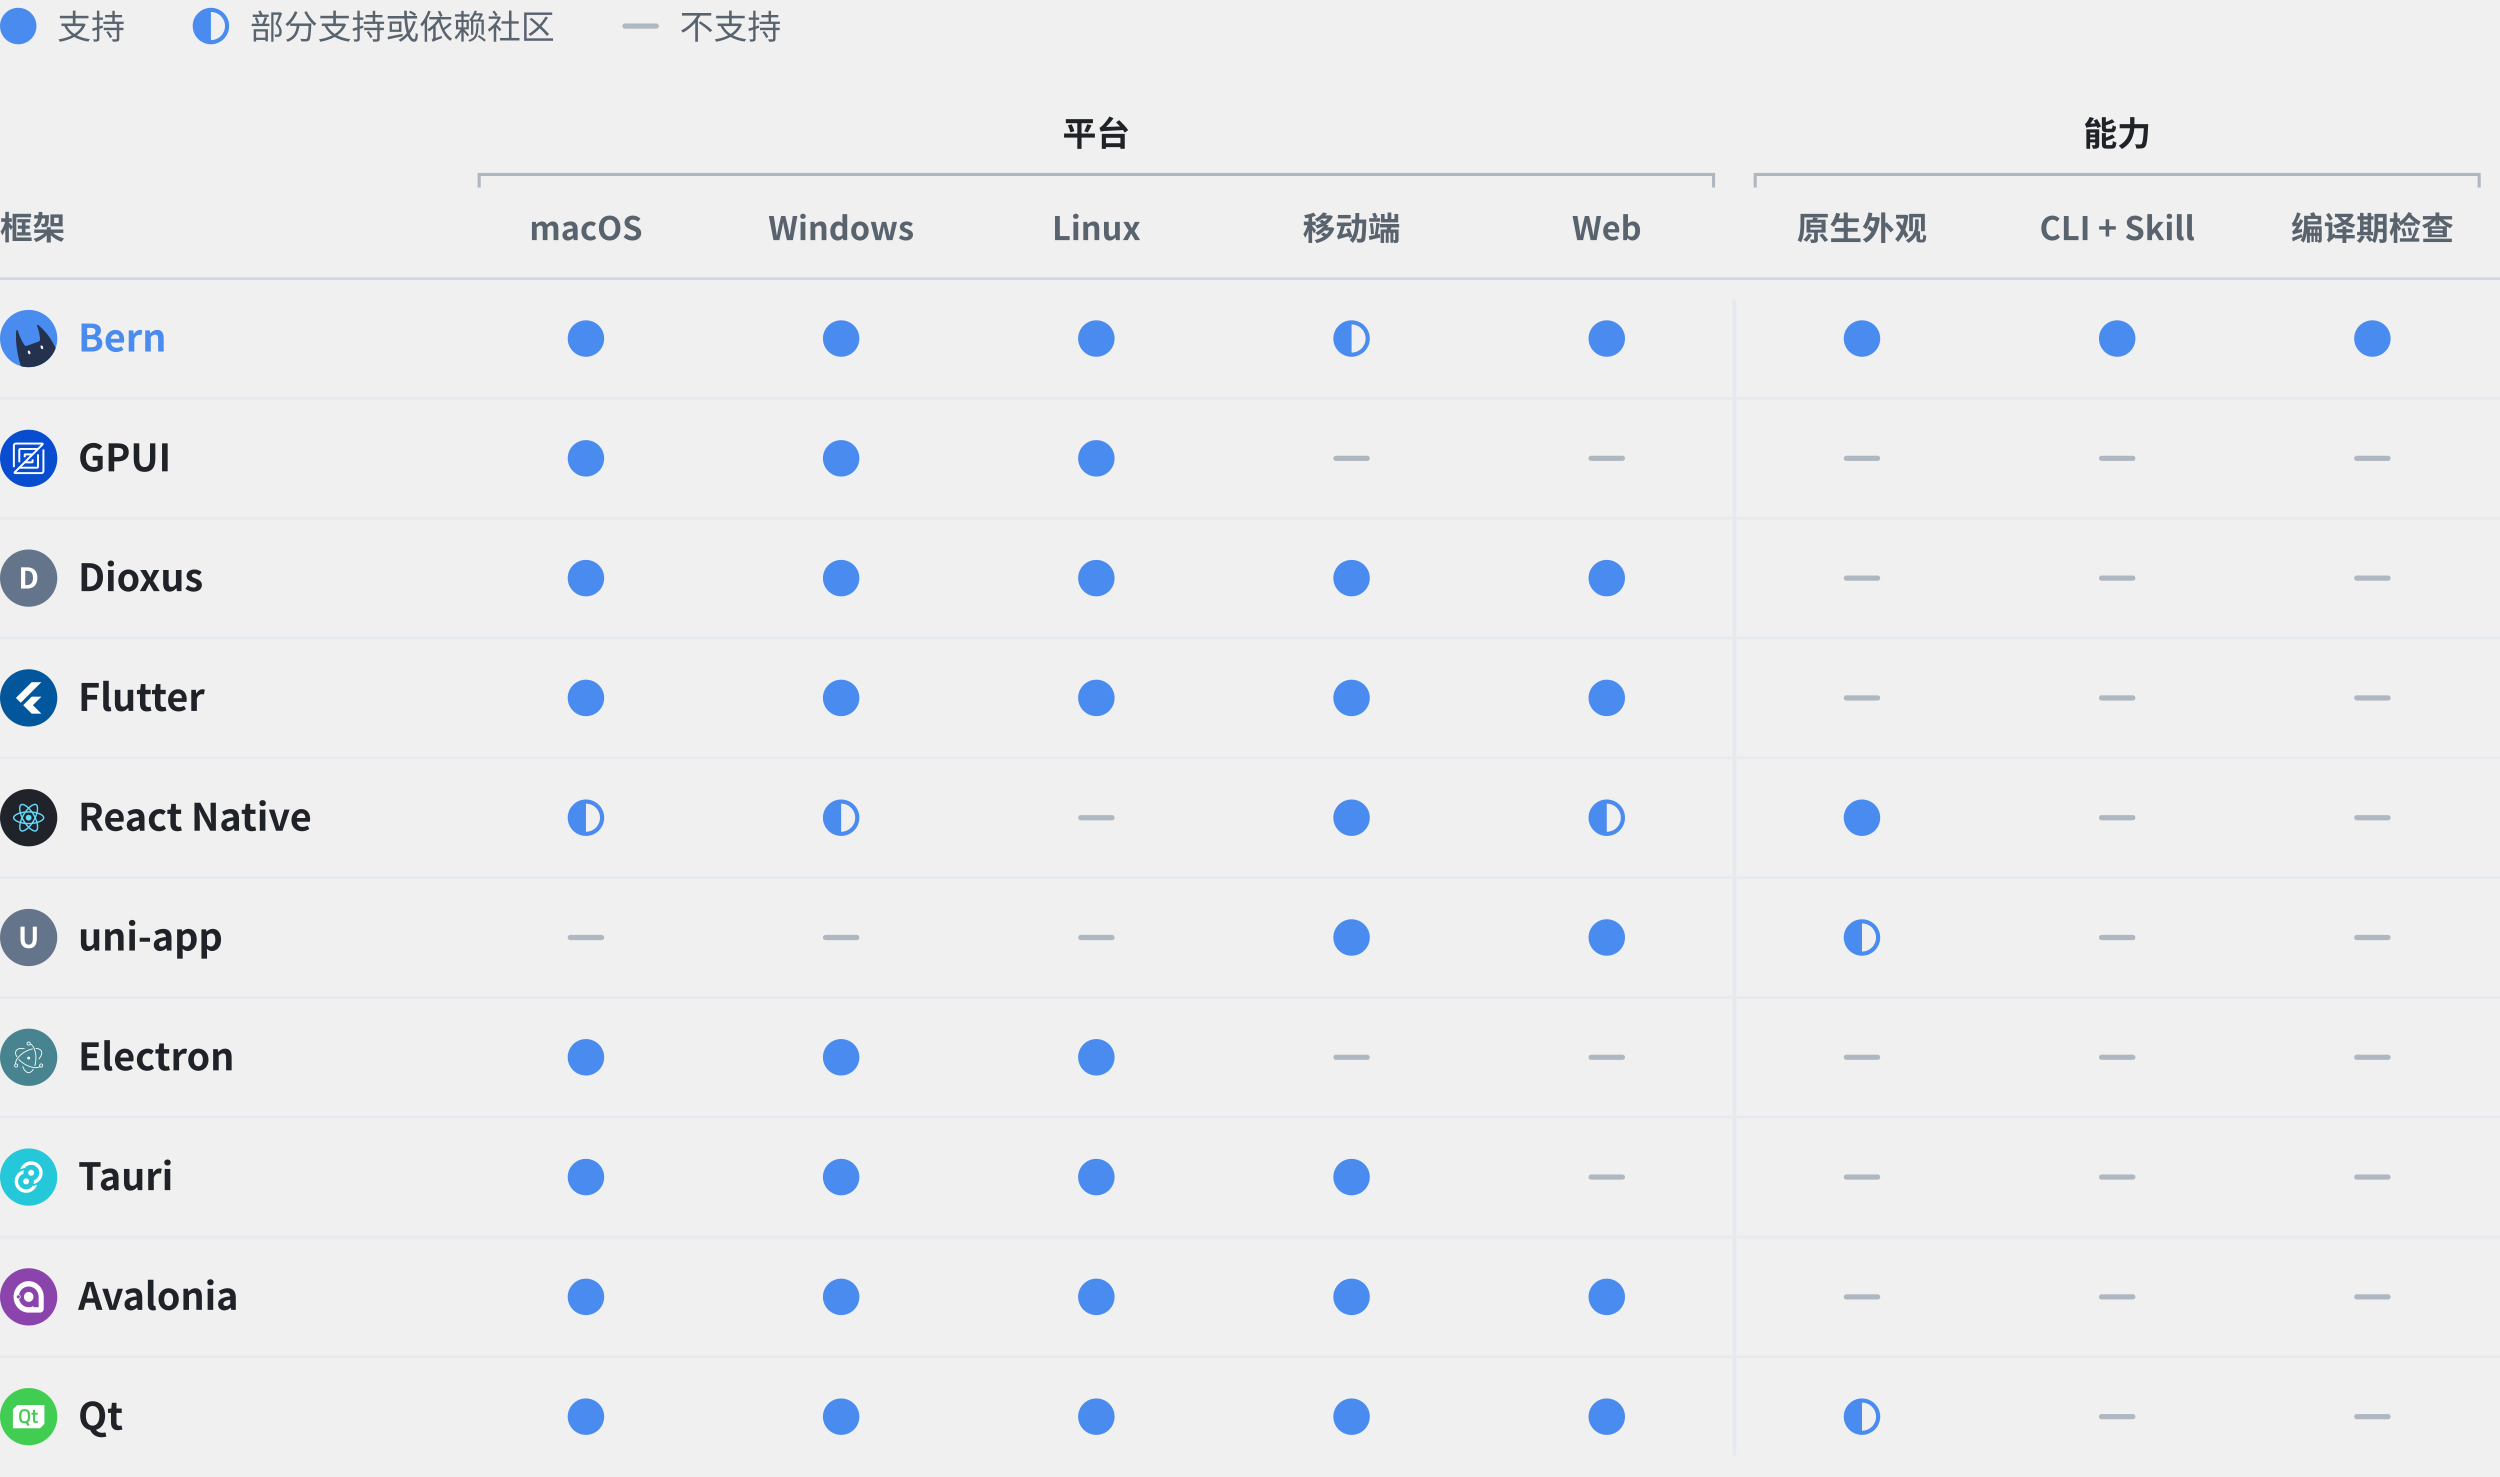
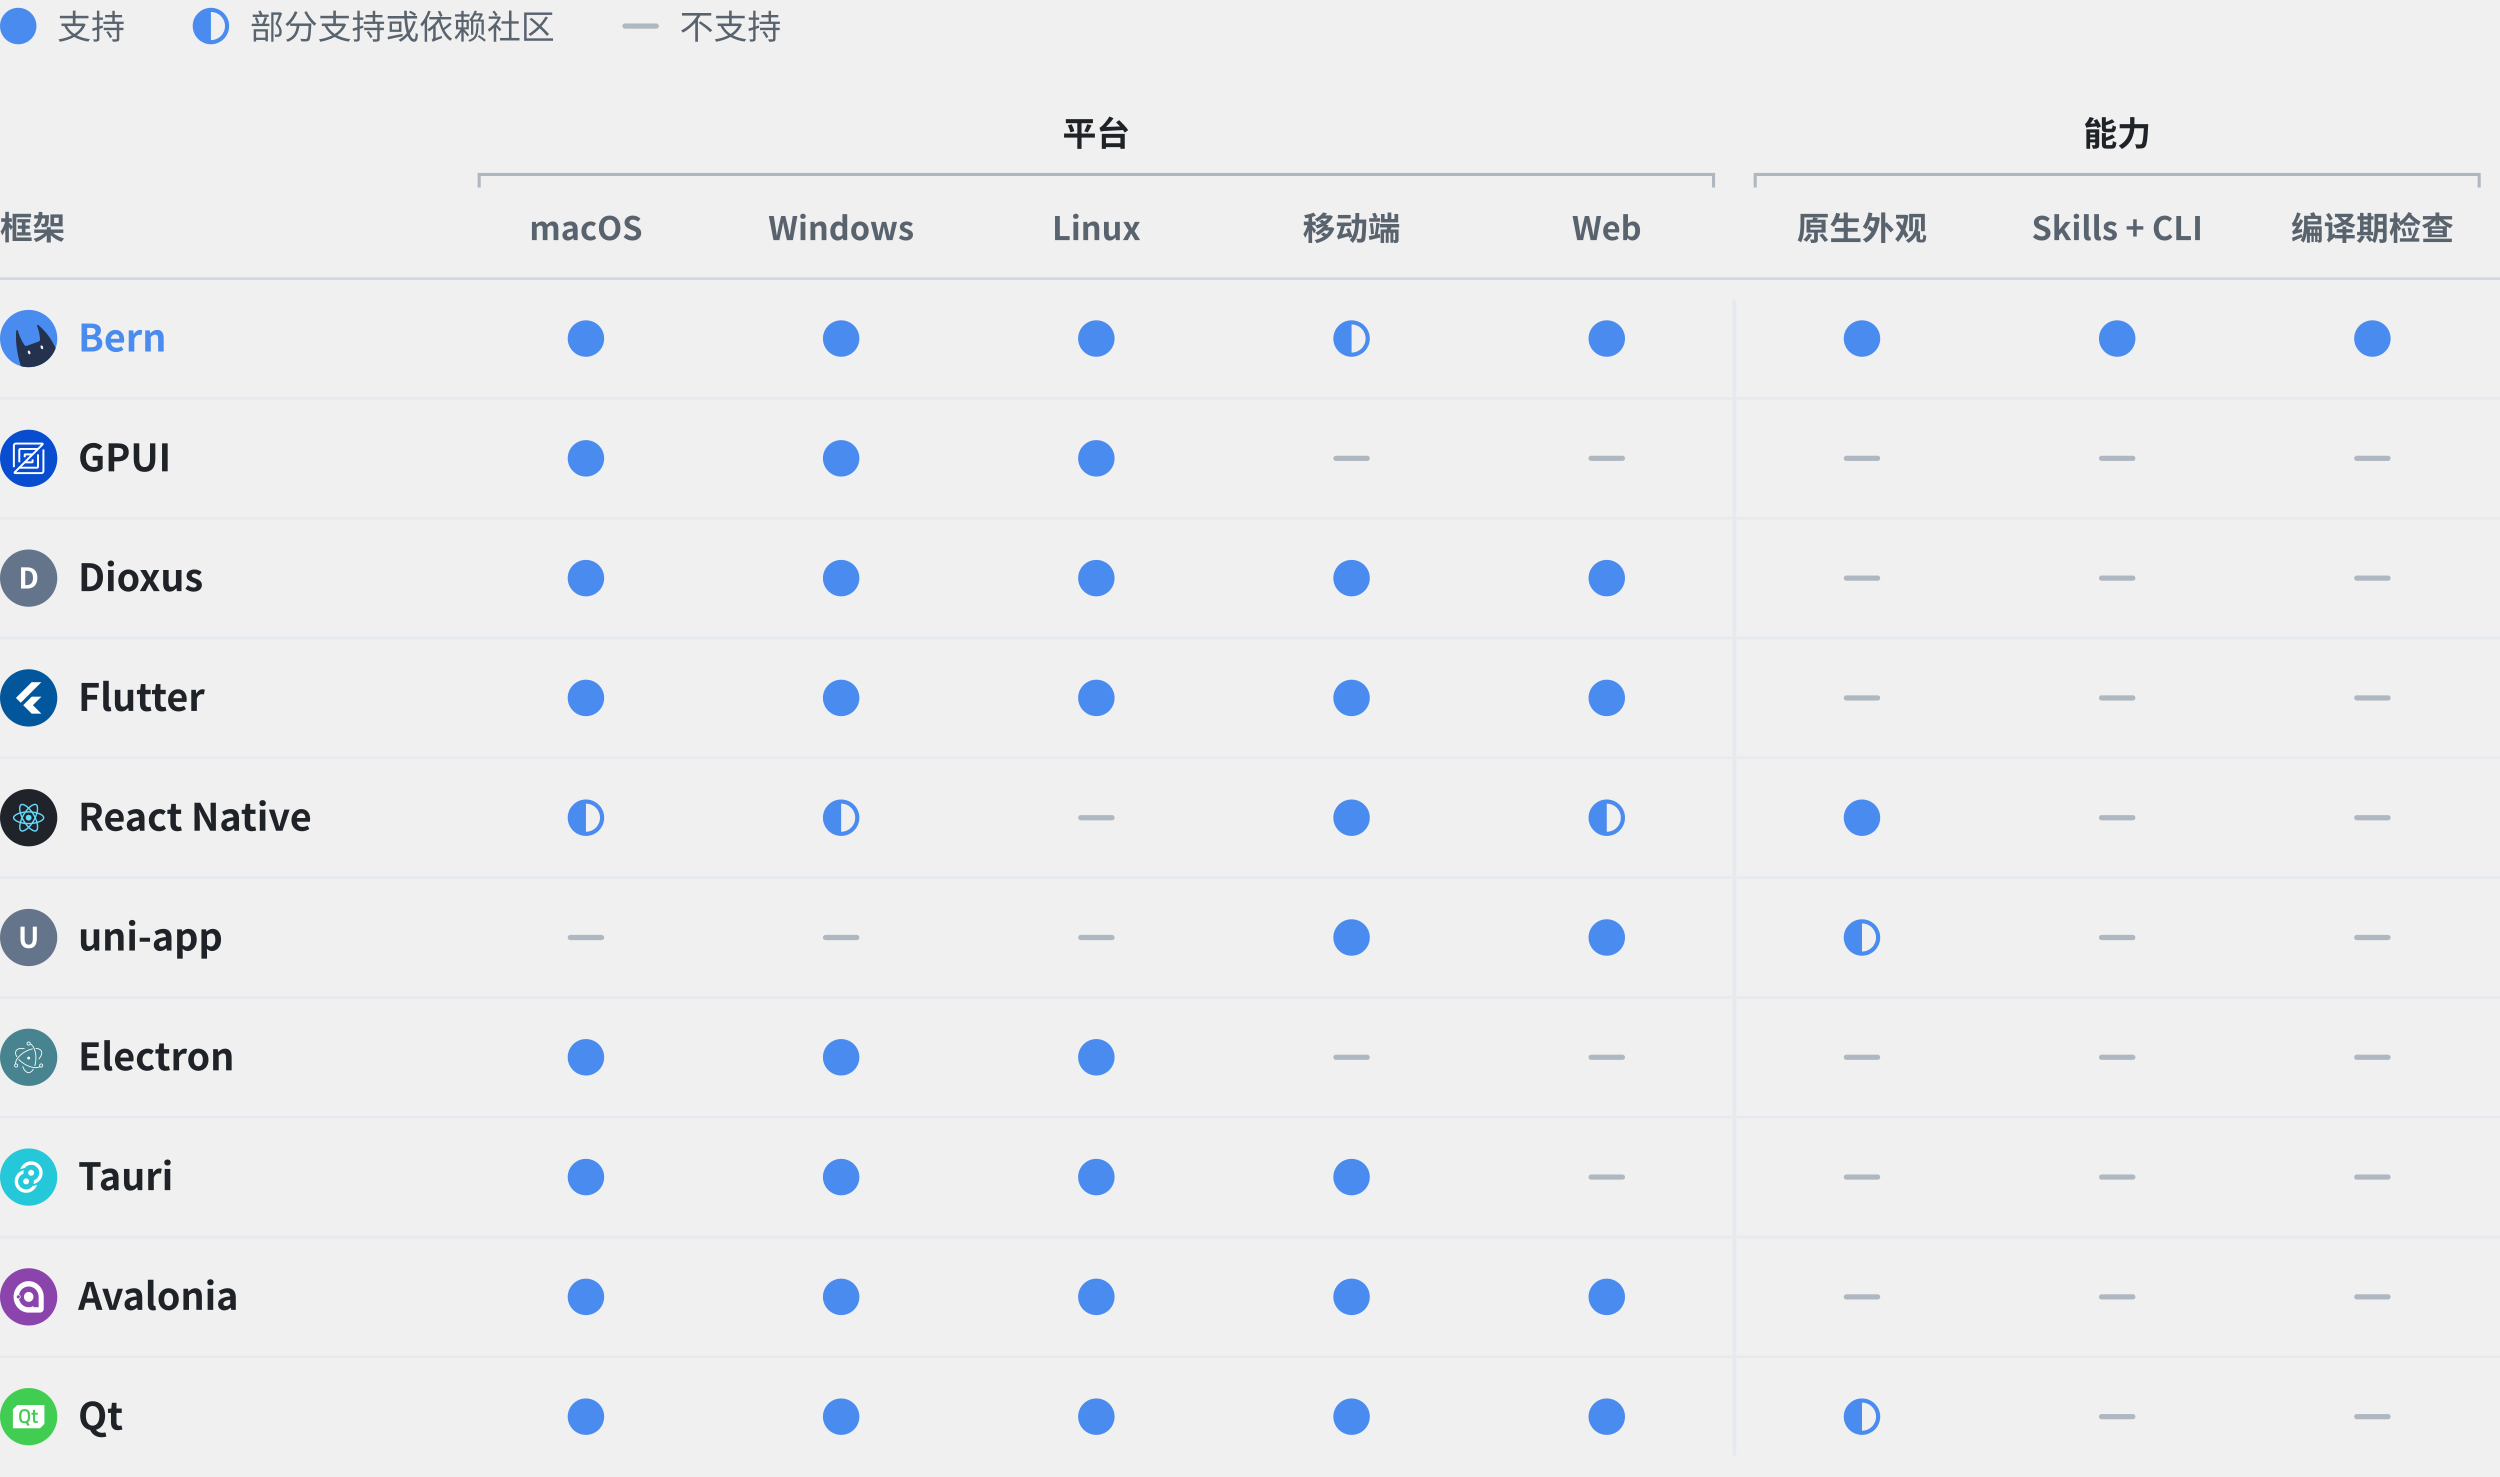
<svg xmlns="http://www.w3.org/2000/svg" viewBox="0 0 960 567" width="960" height="567" font-family="-apple-system, BlinkMacSystemFont, 'Segoe UI', 'PingFang SC', 'Hiragino Sans GB', 'Microsoft YaHei', 'Noto Sans CJK SC', 'Helvetica Neue', Arial, sans-serif">
  <defs>
    <symbol id="bern-logo" viewBox="0 0 1024 1024">
      <defs>
        <clipPath id="bern-symbol-disc">
          <circle cx="512" cy="512" r="512" />
        </clipPath>
      </defs>
      <g clip-path="url(#bern-symbol-disc)">
        <rect width="1024" height="1024" fill="#4A8BEF" />
        <path fill="#24324D" d="M 290.4 372.1 C 270.7 579.3 309.8 827.6 392.0 1060.0 L 1100 1100 L 1060.0 880.0 C 1013.0 692.2 904.4 451.5 684.3 270.5 A 14 14 0 0 0 662.4 286.5 C 693.7 364.2 711.6 444.8 715.3 529.4 A 36 36 0 0 1 691.6 564.9 C 620.6 590.7 549.5 616.5 478.5 642.4 A 36 36 0 0 1 436.0 628.1 C 383.8 547.6 344.6 461.1 317.8 369.5 A 14 14 0 0 0 290.4 372.1 Z" />
        <ellipse rx="22" ry="36" fill="#E8F4FF" transform="translate(520 760) rotate(-20)" />
        <ellipse rx="22" ry="36" fill="#E8F4FF" transform="translate(748 668) rotate(-20)" />
      </g>
    </symbol>
  </defs>
  <circle cx="7.0" cy="10.0" r="7" fill="#4A8BEF" />
  <text x="22" y="15" font-size="13" fill="#59636E">支持</text>
  <circle cx="81.0" cy="10.0" r="6.2" fill="none" stroke="#4A8BEF" stroke-width="1.6" />
  <path d="M81.0 3.8 A6.2 6.2 0 0 0 81.0 16.2 Z" fill="#4A8BEF" />
  <text x="96.0" y="15" font-size="13" fill="#59636E">部分支持或依赖社区</text>
  <line x1="240.0" y1="10.0" x2="252.0" y2="10.0" stroke="#AFB8C1" stroke-width="2" stroke-linecap="round" />
  <text x="261.0" y="15" font-size="13" fill="#59636E">不支持</text>
  <text x="421.0" y="56.0" font-size="13" font-weight="700" fill="#1F2328" text-anchor="middle">平台</text>
  <path d="M184.0 72 v-5 h474.0 v5" fill="none" stroke="#AFB8C1" stroke-width="1.2" />
  <text x="813.0" y="56.0" font-size="13" font-weight="700" fill="#1F2328" text-anchor="middle">能力</text>
  <path d="M674.0 72 v-5 h278.0 v5" fill="none" stroke="#AFB8C1" stroke-width="1.2" />
  <text x="225.0" y="92.2" font-size="12.5" fill="#59636E" font-weight="600" text-anchor="middle">macOS</text>
  <text x="323.0" y="92.2" font-size="12.5" fill="#59636E" font-weight="600" text-anchor="middle">Windows</text>
  <text x="421.0" y="92.2" font-size="12.5" fill="#59636E" font-weight="600" text-anchor="middle">Linux</text>
  <text x="519.0" y="92.2" font-size="12.5" fill="#59636E" font-weight="600" text-anchor="middle">移动端</text>
  <text x="617.0" y="92.2" font-size="12.5" fill="#59636E" font-weight="600" text-anchor="middle">Web</text>
  <text x="715.0" y="92.2" font-size="12.5" fill="#59636E" font-weight="600" text-anchor="middle">原生外观</text>
-   <text x="813.0" y="92.2" font-size="12.5" fill="#59636E" font-weight="600" text-anchor="middle">CLI + Skill</text>
+   <text x="813.0" y="92.2" font-size="12.5" fill="#59636E" font-weight="600" text-anchor="middle">Skills + CLI</text>
  <text x="911.0" y="92.2" font-size="12.5" fill="#59636E" font-weight="600" text-anchor="middle">编译期检查</text>
  <text x="0.0" y="92.0" font-size="12.5" font-weight="700" fill="#59636E">框架</text>
  <line x1="0" y1="107.0" x2="960" y2="107.0" stroke="#D0D7DE" />
  <use href="#bern-logo" x="0.0" y="119.0" width="22.0" height="22.0" />
  <text x="30" y="135" font-size="14.5" font-weight="700" fill="#4A8BEF">Bern</text>
  <circle cx="225.0" cy="130.0" r="7" fill="#4A8BEF" />
  <circle cx="323.0" cy="130.0" r="7" fill="#4A8BEF" />
  <circle cx="421.0" cy="130.0" r="7" fill="#4A8BEF" />
  <circle cx="519.0" cy="130.0" r="6.2" fill="none" stroke="#4A8BEF" stroke-width="1.6" />
  <path d="M519.0 123.8 A6.2 6.2 0 0 0 519.0 136.2 Z" fill="#4A8BEF" />
  <circle cx="617.0" cy="130.0" r="7" fill="#4A8BEF" />
  <circle cx="715.0" cy="130.0" r="7" fill="#4A8BEF" />
  <circle cx="813.0" cy="130.0" r="7" fill="#4A8BEF" />
  <circle cx="911.0" cy="130.0" r="7" fill="#4A8BEF" />
  <line x1="0" y1="153.0" x2="960" y2="153.0" stroke="#E6EAEF" />
  <circle cx="11.0" cy="176.0" r="11.0" fill="#084CCF" />
  <path d="M2.25 1.5a.75.75 0 0 0-.75.75v16.5H0V2.25A2.25 2.25 0 0 1 2.25 0h20.095c1.002 0 1.504 1.212.795 1.92L10.764 14.298h3.486V12.75h1.5v1.922a1.125 1.125 0 0 1-1.125 1.125H9.264l-2.578 2.578h11.689V9h1.5v9.375a1.5 1.5 0 0 1-1.5 1.5H5.185L2.562 22.5H21.75a.75.75 0 0 0 .75-.75V5.25H24v16.5A2.25 2.25 0 0 1 21.75 24H1.655C.653 24 .151 22.788.86 22.08L13.19 9.75H9.75v1.5h-1.5V9.375A1.125 1.125 0 0 1 9.375 8.25h5.314l2.625-2.625H5.625V15h-1.5V5.625a1.5 1.5 0 0 1 1.5-1.5h13.19L21.438 1.5z" fill="#FFFFFF" transform="translate(4.95 169.95) scale(0.5042)" />
  <text x="30" y="181" font-size="14.5" font-weight="700" fill="#1F2328">GPUI</text>
  <circle cx="225.0" cy="176.0" r="7" fill="#4A8BEF" />
  <circle cx="323.0" cy="176.0" r="7" fill="#4A8BEF" />
  <circle cx="421.0" cy="176.0" r="7" fill="#4A8BEF" />
  <line x1="513.0" y1="176.0" x2="525.0" y2="176.0" stroke="#AFB8C1" stroke-width="2" stroke-linecap="round" />
  <line x1="611.0" y1="176.0" x2="623.0" y2="176.0" stroke="#AFB8C1" stroke-width="2" stroke-linecap="round" />
  <line x1="709.0" y1="176.0" x2="721.0" y2="176.0" stroke="#AFB8C1" stroke-width="2" stroke-linecap="round" />
  <line x1="807.0" y1="176.0" x2="819.0" y2="176.0" stroke="#AFB8C1" stroke-width="2" stroke-linecap="round" />
  <line x1="905.0" y1="176.0" x2="917.0" y2="176.0" stroke="#AFB8C1" stroke-width="2" stroke-linecap="round" />
  <line x1="0" y1="199.0" x2="960" y2="199.0" stroke="#E6EAEF" />
  <circle cx="11.0" cy="222.0" r="11.0" fill="#64748B" />
  <text x="11.0" y="226.0" text-anchor="middle" font-size="11.0" font-weight="700" fill="#FFFFFF">D</text>
  <text x="30" y="227" font-size="14.5" font-weight="700" fill="#1F2328">Dioxus</text>
  <circle cx="225.0" cy="222.0" r="7" fill="#4A8BEF" />
  <circle cx="323.0" cy="222.0" r="7" fill="#4A8BEF" />
  <circle cx="421.0" cy="222.0" r="7" fill="#4A8BEF" />
  <circle cx="519.0" cy="222.0" r="7" fill="#4A8BEF" />
  <circle cx="617.0" cy="222.0" r="7" fill="#4A8BEF" />
  <line x1="709.0" y1="222.0" x2="721.0" y2="222.0" stroke="#AFB8C1" stroke-width="2" stroke-linecap="round" />
  <line x1="807.0" y1="222.0" x2="819.0" y2="222.0" stroke="#AFB8C1" stroke-width="2" stroke-linecap="round" />
  <line x1="905.0" y1="222.0" x2="917.0" y2="222.0" stroke="#AFB8C1" stroke-width="2" stroke-linecap="round" />
  <line x1="0" y1="245.0" x2="960" y2="245.0" stroke="#E6EAEF" />
  <circle cx="11.0" cy="268.0" r="11.0" fill="#02569B" />
  <path d="M14.314 0L2.3 12 6 15.7 21.684.013h-7.357zm.014 11.072L7.857 17.53l6.47 6.47H21.7l-6.46-6.468 6.46-6.46h-7.37z" fill="#FFFFFF" transform="translate(4.95 261.95) scale(0.5042)" />
  <text x="30" y="273" font-size="14.5" font-weight="700" fill="#1F2328">Flutter</text>
  <circle cx="225.0" cy="268.0" r="7" fill="#4A8BEF" />
  <circle cx="323.0" cy="268.0" r="7" fill="#4A8BEF" />
  <circle cx="421.0" cy="268.0" r="7" fill="#4A8BEF" />
  <circle cx="519.0" cy="268.0" r="7" fill="#4A8BEF" />
  <circle cx="617.0" cy="268.0" r="7" fill="#4A8BEF" />
  <line x1="709.0" y1="268.0" x2="721.0" y2="268.0" stroke="#AFB8C1" stroke-width="2" stroke-linecap="round" />
  <line x1="807.0" y1="268.0" x2="819.0" y2="268.0" stroke="#AFB8C1" stroke-width="2" stroke-linecap="round" />
  <line x1="905.0" y1="268.0" x2="917.0" y2="268.0" stroke="#AFB8C1" stroke-width="2" stroke-linecap="round" />
  <line x1="0" y1="291.0" x2="960" y2="291.0" stroke="#E6EAEF" />
  <circle cx="11.0" cy="314.0" r="11.0" fill="#20232A" />
  <path d="M14.23 12.004a2.236 2.236 0 0 1-2.235 2.236 2.236 2.236 0 0 1-2.236-2.236 2.236 2.236 0 0 1 2.235-2.236 2.236 2.236 0 0 1 2.236 2.236zm2.648-10.69c-1.346 0-3.107.96-4.888 2.622-1.78-1.653-3.542-2.602-4.887-2.602-.41 0-.783.093-1.106.278-1.375.793-1.683 3.264-.973 6.365C1.98 8.917 0 10.42 0 12.004c0 1.59 1.99 3.097 5.043 4.03-.704 3.113-.39 5.588.988 6.38.32.187.69.275 1.102.275 1.345 0 3.107-.96 4.888-2.624 1.78 1.654 3.542 2.603 4.887 2.603.41 0 .783-.09 1.106-.275 1.374-.792 1.683-3.263.973-6.365C22.02 15.096 24 13.59 24 12.004c0-1.59-1.99-3.097-5.043-4.032.704-3.11.39-5.587-.988-6.38-.318-.184-.688-.277-1.092-.278zm-.005 1.09v.006c.225 0 .406.044.558.127.666.382.955 1.835.73 3.704-.054.46-.142.945-.25 1.44-.96-.236-2.006-.417-3.107-.534-.66-.905-1.345-1.727-2.035-2.447 1.592-1.48 3.087-2.292 4.105-2.295zm-9.77.02c1.012 0 2.514.808 4.11 2.28-.686.72-1.37 1.537-2.02 2.442-1.107.117-2.154.298-3.113.538-.112-.49-.195-.964-.254-1.42-.23-1.868.054-3.32.714-3.707.19-.09.4-.127.563-.132zm4.882 3.05c.455.468.91.992 1.36 1.564-.44-.02-.89-.034-1.345-.034-.46 0-.915.01-1.36.034.44-.572.895-1.096 1.345-1.565zM12 8.1c.74 0 1.477.034 2.202.093.406.582.802 1.203 1.183 1.86.372.64.71 1.29 1.018 1.946-.308.655-.646 1.31-1.013 1.95-.38.66-.773 1.288-1.18 1.87-.728.063-1.466.098-2.21.098-.74 0-1.477-.035-2.202-.093-.406-.582-.802-1.204-1.183-1.86-.372-.64-.71-1.29-1.018-1.946.303-.657.646-1.313 1.013-1.954.38-.66.773-1.286 1.18-1.868.728-.064 1.466-.098 2.21-.098zm-3.635.254c-.24.377-.48.763-.704 1.16-.225.39-.435.782-.635 1.174-.265-.656-.49-1.31-.676-1.947.64-.15 1.315-.283 2.015-.386zm7.26 0c.695.103 1.365.23 2.006.387-.18.632-.405 1.282-.66 1.933-.2-.39-.41-.783-.64-1.174-.225-.392-.465-.774-.705-1.146zm3.063.675c.484.15.944.317 1.375.498 1.732.74 2.852 1.708 2.852 2.476-.005.768-1.125 1.74-2.857 2.475-.42.18-.88.342-1.355.493-.28-.958-.646-1.956-1.1-2.98.45-1.017.81-2.01 1.085-2.964zm-13.395.004c.278.96.645 1.957 1.1 2.98-.45 1.017-.812 2.01-1.086 2.964-.484-.15-.944-.318-1.37-.5-1.732-.737-2.852-1.706-2.852-2.474 0-.768 1.12-1.742 2.852-2.476.42-.18.88-.342 1.356-.494zm11.678 4.28c.265.657.49 1.312.676 1.948-.64.157-1.316.29-2.016.39.24-.375.48-.762.705-1.158.225-.39.435-.788.636-1.18zm-9.945.02c.2.392.41.783.64 1.175.23.39.465.772.705 1.143-.695-.102-1.365-.23-2.006-.386.18-.63.406-1.282.66-1.933zM17.92 16.32c.112.493.2.968.254 1.423.23 1.868-.054 3.32-.714 3.708-.147.09-.338.128-.563.128-1.012 0-2.514-.807-4.11-2.28.686-.72 1.37-1.536 2.02-2.44 1.107-.118 2.154-.3 3.113-.54zm-11.83.01c.96.234 2.006.415 3.107.532.66.905 1.345 1.727 2.035 2.446-1.595 1.483-3.092 2.295-4.11 2.295-.22-.005-.406-.05-.553-.132-.666-.38-.955-1.834-.73-3.703.054-.46.142-.944.25-1.438zm4.56.64c.44.02.89.034 1.345.034.46 0 .915-.01 1.36-.034-.44.572-.895 1.095-1.345 1.565-.455-.47-.91-.993-1.36-1.565z" fill="#61DAFB" transform="translate(4.95 307.95) scale(0.5042)" />
  <text x="30" y="319" font-size="14.5" font-weight="700" fill="#1F2328">React Native</text>
  <circle cx="225.0" cy="314.0" r="6.2" fill="none" stroke="#4A8BEF" stroke-width="1.6" />
  <path d="M225.0 307.8 A6.2 6.2 0 0 0 225.0 320.2 Z" fill="#4A8BEF" />
  <circle cx="323.0" cy="314.0" r="6.2" fill="none" stroke="#4A8BEF" stroke-width="1.6" />
  <path d="M323.0 307.8 A6.2 6.2 0 0 0 323.0 320.2 Z" fill="#4A8BEF" />
  <line x1="415.0" y1="314.0" x2="427.0" y2="314.0" stroke="#AFB8C1" stroke-width="2" stroke-linecap="round" />
  <circle cx="519.0" cy="314.0" r="7" fill="#4A8BEF" />
  <circle cx="617.0" cy="314.0" r="6.2" fill="none" stroke="#4A8BEF" stroke-width="1.6" />
  <path d="M617.0 307.8 A6.2 6.2 0 0 0 617.0 320.2 Z" fill="#4A8BEF" />
  <circle cx="715.0" cy="314.0" r="7" fill="#4A8BEF" />
  <line x1="807.0" y1="314.0" x2="819.0" y2="314.0" stroke="#AFB8C1" stroke-width="2" stroke-linecap="round" />
  <line x1="905.0" y1="314.0" x2="917.0" y2="314.0" stroke="#AFB8C1" stroke-width="2" stroke-linecap="round" />
  <line x1="0" y1="337.0" x2="960" y2="337.0" stroke="#E6EAEF" />
  <circle cx="11.0" cy="360.0" r="11.0" fill="#64748B" />
  <text x="11.0" y="364.0" text-anchor="middle" font-size="11.0" font-weight="700" fill="#FFFFFF">U</text>
  <text x="30" y="365" font-size="14.5" font-weight="700" fill="#1F2328">uni-app</text>
  <line x1="219.0" y1="360.0" x2="231.0" y2="360.0" stroke="#AFB8C1" stroke-width="2" stroke-linecap="round" />
  <line x1="317.0" y1="360.0" x2="329.0" y2="360.0" stroke="#AFB8C1" stroke-width="2" stroke-linecap="round" />
  <line x1="415.0" y1="360.0" x2="427.0" y2="360.0" stroke="#AFB8C1" stroke-width="2" stroke-linecap="round" />
  <circle cx="519.0" cy="360.0" r="7" fill="#4A8BEF" />
  <circle cx="617.0" cy="360.0" r="7" fill="#4A8BEF" />
  <circle cx="715.0" cy="360.0" r="6.2" fill="none" stroke="#4A8BEF" stroke-width="1.6" />
  <path d="M715.0 353.8 A6.2 6.2 0 0 0 715.0 366.2 Z" fill="#4A8BEF" />
  <line x1="807.0" y1="360.0" x2="819.0" y2="360.0" stroke="#AFB8C1" stroke-width="2" stroke-linecap="round" />
  <line x1="905.0" y1="360.0" x2="917.0" y2="360.0" stroke="#AFB8C1" stroke-width="2" stroke-linecap="round" />
  <line x1="0" y1="383.0" x2="960" y2="383.0" stroke="#E6EAEF" />
  <circle cx="11.0" cy="406.0" r="11.0" fill="#47848F" />
  <path d="M12.011 0c-.85 0-1.539.689-1.539 1.539 0 .85.689 1.539 1.539 1.539.595 0 1.11-.338 1.366-.832 2.221 1.268 3.847 5.473 3.847 10.362 0 2.071-.289 4.056-.825 5.769a.322.322 0 0 0 .211.403.322.322 0 0 0 .403-.211c.556-1.776.854-3.825.854-5.96 0-5.193-1.772-9.686-4.321-11.003.001-.022.004-.044.004-.067 0-.85-.689-1.539-1.539-1.539zm0 .643a.896.896 0 1 1 0 1.792.896.896 0 1 1 0-1.792zm-5.486 4.305c-2.067.007-3.647.665-4.388 1.948-.738 1.277-.527 2.971.511 4.781a.322.322 0 0 0 .558-.32C2.271 9.727 2.089 8.266 2.694 7.218c.821-1.422 3.033-1.955 5.932-1.427a.322.322 0 0 0 .115-.633c-.784-.143-1.527-.212-2.216-.21zm11.052.018a.322.322 0 0 0-.008.643c1.834.024 3.156.596 3.75 1.626.819 1.419.18 3.595-1.718 5.837a.322.322 0 0 0 .038.454.322.322 0 0 0 .453-.038c2.054-2.426 2.771-4.866 1.784-6.574-.726-1.257-2.26-1.921-4.299-1.947zm-2.698.292a.323.323 0 0 0-.065.007c-1.857.398-3.833 1.175-5.731 2.271-4.57 2.638-7.592 6.495-7.36 9.372-.473.263-.793.766-.793 1.345 0 .85.689 1.539 1.539 1.539.85 0 1.539-.689 1.539-1.539 0-.85-.689-1.539-1.539-1.539-.038 0-.075.003-.113.006-.1-2.56 2.743-6.141 7.048-8.627 1.841-1.063 3.755-1.816 5.545-2.2a.322.322 0 0 0-.07-.636zm-2.879 6.236a1.119 1.119 0 0 0-.224.025c-.601.13-.983.723-.853 1.324.13.601.723.983 1.324.853.601-.13.983-.723.853-1.324-.114-.526-.582-.884-1.099-.879zM4.532 13.341a.321.321 0 0 0-.232.084.321.321 0 0 0-.021.454c1.268 1.394 2.916 2.701 4.795 3.786 4.415 2.549 9.106 3.285 11.561 1.839a1.53 1.53 0 0 0 .897.29c.85 0 1.539-.689 1.539-1.539 0-.85-.689-1.539-1.539-1.539-.85 0-1.539.689-1.539 1.539 0 .276.074.534.201.758-2.245 1.214-6.631.5-10.798-1.905-1.823-1.052-3.418-2.318-4.64-3.661a.321.321 0 0 0-.223-.105zm-2.063 4.017a.896.896 0 1 1 0 1.792.896.896 0 1 1 0-1.792zm19.062 0a.896.896 0 1 1 0 1.792.891.891 0 0 1-.586-.219c-.003-.004-.004-.008-.007-.012a.32.32 0 0 0-.096-.091.896.896 0 0 1 .689-1.469zm-14.005 1.368a.322.322 0 0 0-.321.43C8.279 22.154 10.036 24 12.011 24c1.441 0 2.773-.982 3.813-2.711a.322.322 0 0 0-.11-.441.322.322 0 0 0-.442.11c-.934 1.554-2.081 2.399-3.261 2.399-1.641 0-3.208-1.647-4.2-4.418a.322.322 0 0 0-.285-.213z" fill="#FFFFFF" transform="translate(4.95 399.95) scale(0.5042)" />
  <text x="30" y="411" font-size="14.5" font-weight="700" fill="#1F2328">Electron</text>
  <circle cx="225.0" cy="406.0" r="7" fill="#4A8BEF" />
  <circle cx="323.0" cy="406.0" r="7" fill="#4A8BEF" />
  <circle cx="421.0" cy="406.0" r="7" fill="#4A8BEF" />
  <line x1="513.0" y1="406.0" x2="525.0" y2="406.0" stroke="#AFB8C1" stroke-width="2" stroke-linecap="round" />
  <line x1="611.0" y1="406.0" x2="623.0" y2="406.0" stroke="#AFB8C1" stroke-width="2" stroke-linecap="round" />
  <line x1="709.0" y1="406.0" x2="721.0" y2="406.0" stroke="#AFB8C1" stroke-width="2" stroke-linecap="round" />
  <line x1="807.0" y1="406.0" x2="819.0" y2="406.0" stroke="#AFB8C1" stroke-width="2" stroke-linecap="round" />
  <line x1="905.0" y1="406.0" x2="917.0" y2="406.0" stroke="#AFB8C1" stroke-width="2" stroke-linecap="round" />
  <line x1="0" y1="429.0" x2="960" y2="429.0" stroke="#E6EAEF" />
  <circle cx="11.0" cy="452.0" r="11.0" fill="#24C8D8" />
  <path d="M13.912 0a8.72 8.72 0 0 0-8.308 6.139c1.05-.515 2.18-.845 3.342-.976 2.415-3.363 7.4-3.412 9.88-.097 2.48 3.315 1.025 8.084-2.883 9.45a6.131 6.131 0 0 1-.3 2.762 8.72 8.72 0 0 0 3.01-1.225A8.72 8.72 0 0 0 13.913 0zm.082 6.451a2.284 2.284 0 1 0-.15 4.566 2.284 2.284 0 0 0 .15-4.566zm-5.629.27a8.72 8.72 0 0 0-3.031 1.235 8.72 8.72 0 1 0 13.06 9.913 10.173 10.174 0 0 1-3.343.965 6.125 6.125 0 1 1-7.028-9.343 6.114 6.115 0 0 1 .342-2.772zm1.713 6.27a2.284 2.284 0 0 0-2.284 2.283 2.284 2.284 0 0 0 2.284 2.284 2.284 2.284 0 0 0 2.284-2.284 2.284 2.284 0 0 0-2.284-2.284z" fill="#FFFFFF" transform="translate(4.95 445.95) scale(0.5042)" />
  <text x="30" y="457" font-size="14.5" font-weight="700" fill="#1F2328">Tauri</text>
  <circle cx="225.0" cy="452.0" r="7" fill="#4A8BEF" />
  <circle cx="323.0" cy="452.0" r="7" fill="#4A8BEF" />
  <circle cx="421.0" cy="452.0" r="7" fill="#4A8BEF" />
  <circle cx="519.0" cy="452.0" r="7" fill="#4A8BEF" />
  <line x1="611.0" y1="452.0" x2="623.0" y2="452.0" stroke="#AFB8C1" stroke-width="2" stroke-linecap="round" />
  <line x1="709.0" y1="452.0" x2="721.0" y2="452.0" stroke="#AFB8C1" stroke-width="2" stroke-linecap="round" />
  <line x1="807.0" y1="452.0" x2="819.0" y2="452.0" stroke="#AFB8C1" stroke-width="2" stroke-linecap="round" />
  <line x1="905.0" y1="452.0" x2="917.0" y2="452.0" stroke="#AFB8C1" stroke-width="2" stroke-linecap="round" />
  <line x1="0" y1="475.0" x2="960" y2="475.0" stroke="#E6EAEF" />
  <circle cx="11.0" cy="498.0" r="11.0" fill="#8B44AC" />
  <path d="M12.034 8.208c-2.003 0-3.627 1.696-3.627 3.789s1.624 3.789 3.627 3.789 3.627-1.697 3.627-3.79-1.624-3.788-3.627-3.788m-7.392 2.067c.72.211 1.248.902 1.248 1.722s-.528 1.51-1.248 1.721c.752 3.54 3.776 6.188 7.392 6.188 1.316 0 2.554-.35 3.632-.967v.914h3.94v-7.528a5 5 0 0 0 0-.224v-.104c0-4.369-3.39-7.91-7.572-7.91-3.616 0-6.64 2.648-7.392 6.188m-.5 2.982c.67 0 1.212-.567 1.212-1.266s-.542-1.265-1.212-1.265-1.211.566-1.211 1.265c0 .7.542 1.266 1.211 1.266M20.682 24H11.8C5.549 23.887.515 18.556.515 12c0-6.627 5.143-12 11.487-12 6.241 0 11.32 5.2 11.483 11.678l-.02 9.743C23.3 22.876 22.12 24 20.683 24" fill="#FFFFFF" transform="translate(4.95 491.95) scale(0.5042)" />
  <text x="30" y="503" font-size="14.5" font-weight="700" fill="#1F2328">Avalonia</text>
  <circle cx="225.0" cy="498.0" r="7" fill="#4A8BEF" />
  <circle cx="323.0" cy="498.0" r="7" fill="#4A8BEF" />
  <circle cx="421.0" cy="498.0" r="7" fill="#4A8BEF" />
  <circle cx="519.0" cy="498.0" r="7" fill="#4A8BEF" />
  <circle cx="617.0" cy="498.0" r="7" fill="#4A8BEF" />
  <line x1="709.0" y1="498.0" x2="721.0" y2="498.0" stroke="#AFB8C1" stroke-width="2" stroke-linecap="round" />
  <line x1="807.0" y1="498.0" x2="819.0" y2="498.0" stroke="#AFB8C1" stroke-width="2" stroke-linecap="round" />
  <line x1="905.0" y1="498.0" x2="917.0" y2="498.0" stroke="#AFB8C1" stroke-width="2" stroke-linecap="round" />
  <line x1="0" y1="521.0" x2="960" y2="521.0" stroke="#E6EAEF" />
  <circle cx="11.0" cy="544.0" r="11.0" fill="#41CD52" />
  <path d="M21.693 3.162H3.33L0 6.49v14.348h20.671L24 17.51V3.162zM12.785 18.4l-1.562.728-1.35-2.217c-.196.057-.499.09-.924.09-1.579 0-2.683-.425-3.305-1.276-.622-.85-.932-2.2-.932-4.033 0-1.84.319-3.206.949-4.098.63-.892 1.726-1.341 3.288-1.341 1.562 0 2.658.441 3.28 1.333.63.883.94 2.25.94 4.098 0 1.219-.13 2.2-.384 2.945-.261.752-.679 1.325-1.268 1.718zm4.736-1.587c-.858 0-1.447-.196-1.766-.59-.32-.392-.483-1.136-.483-2.232v-3.534H14.11V9.051h1.162V6.843h1.644V9.05h2.094v1.415h-2.094v3.346c0 .622.05 1.03.14 1.227.09.204.326.303.695.303l1.243-.05.073 1.326c-.67.13-1.186.196-1.546.196zm-8.58-9.08c-.95 0-1.604.311-1.963.94-.352.63-.532 1.629-.532 3.011 0 1.374.172 2.364.515 2.953.344.589 1.006.892 1.98.892.973 0 1.628-.295 1.971-.876.335-.58.507-1.57.507-2.953 0-1.39-.172-2.396-.523-3.026-.352-.63-1.006-.94-1.955-.94Z" fill="#FFFFFF" transform="translate(4.95 537.95) scale(0.5042)" />
  <text x="30" y="549" font-size="14.5" font-weight="700" fill="#1F2328">Qt</text>
  <circle cx="225.0" cy="544.0" r="7" fill="#4A8BEF" />
  <circle cx="323.0" cy="544.0" r="7" fill="#4A8BEF" />
  <circle cx="421.0" cy="544.0" r="7" fill="#4A8BEF" />
  <circle cx="519.0" cy="544.0" r="7" fill="#4A8BEF" />
  <circle cx="617.0" cy="544.0" r="7" fill="#4A8BEF" />
  <circle cx="715.0" cy="544.0" r="6.2" fill="none" stroke="#4A8BEF" stroke-width="1.6" />
  <path d="M715.0 537.8 A6.2 6.2 0 0 0 715.0 550.2 Z" fill="#4A8BEF" />
  <line x1="807.0" y1="544.0" x2="819.0" y2="544.0" stroke="#AFB8C1" stroke-width="2" stroke-linecap="round" />
  <line x1="905.0" y1="544.0" x2="917.0" y2="544.0" stroke="#AFB8C1" stroke-width="2" stroke-linecap="round" />
  <line x1="666.0" y1="115" x2="666.0" y2="559" stroke="#E6EAEF" stroke-width="1.5" />
</svg>
